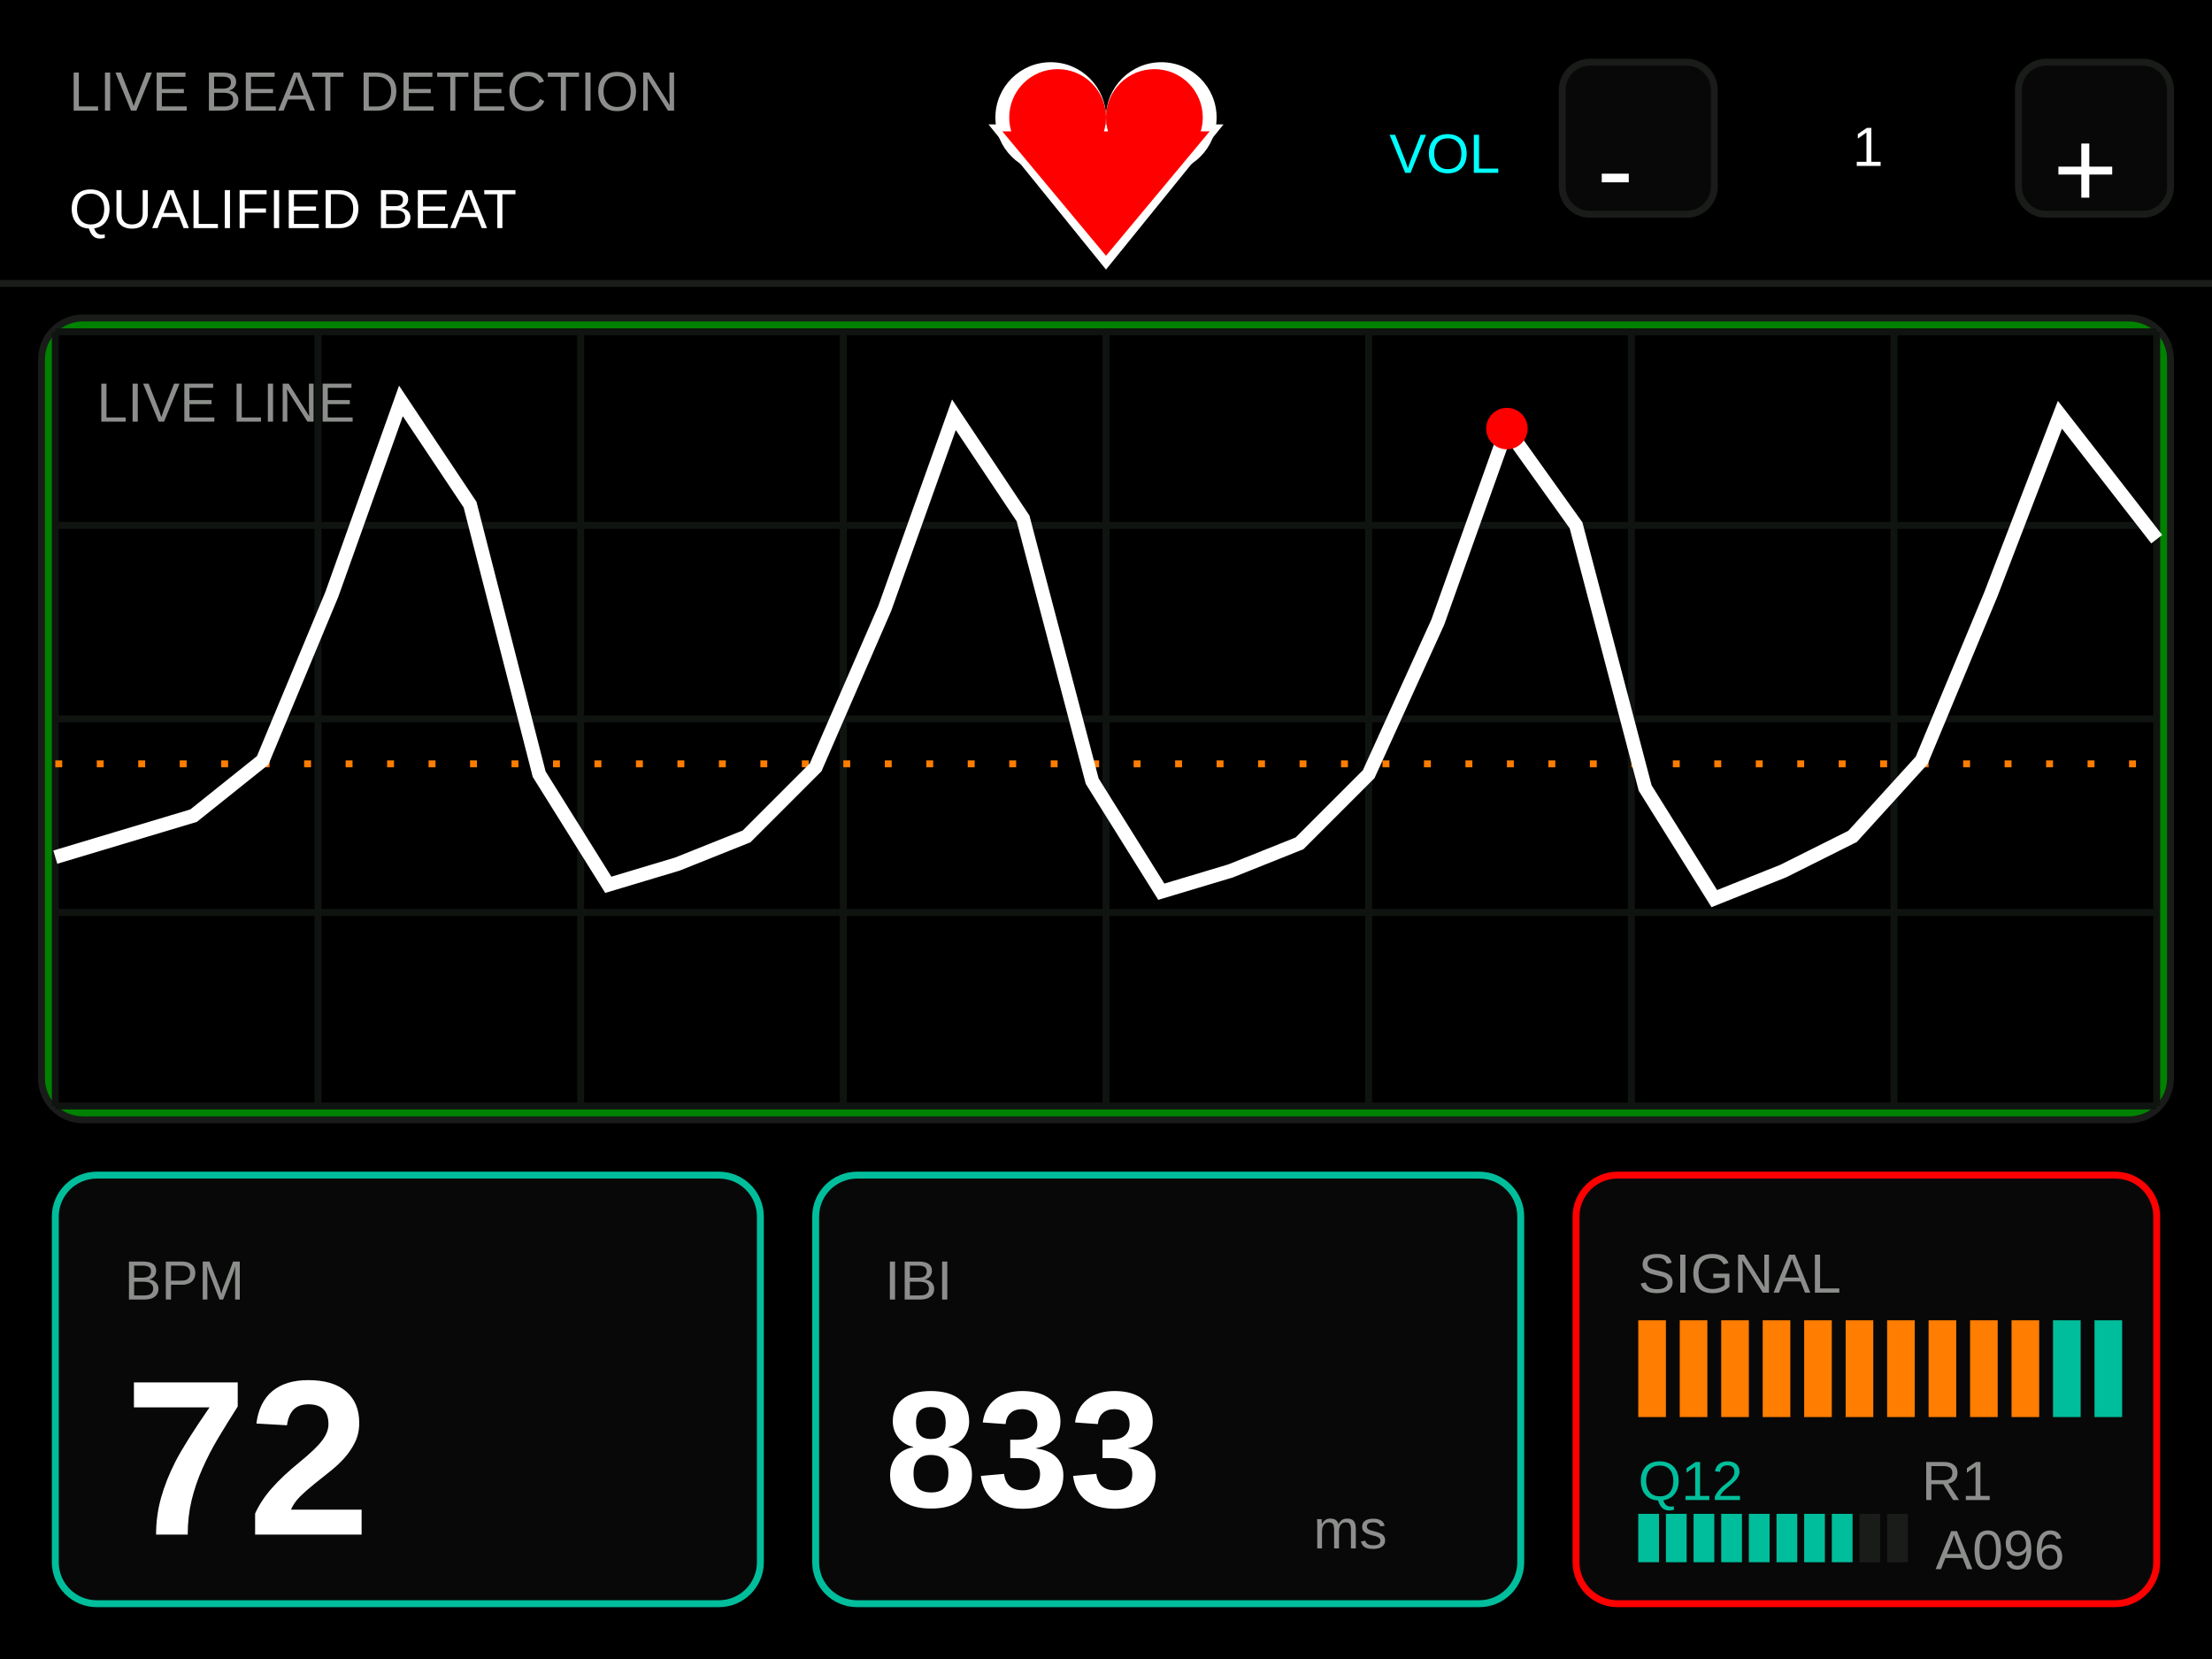
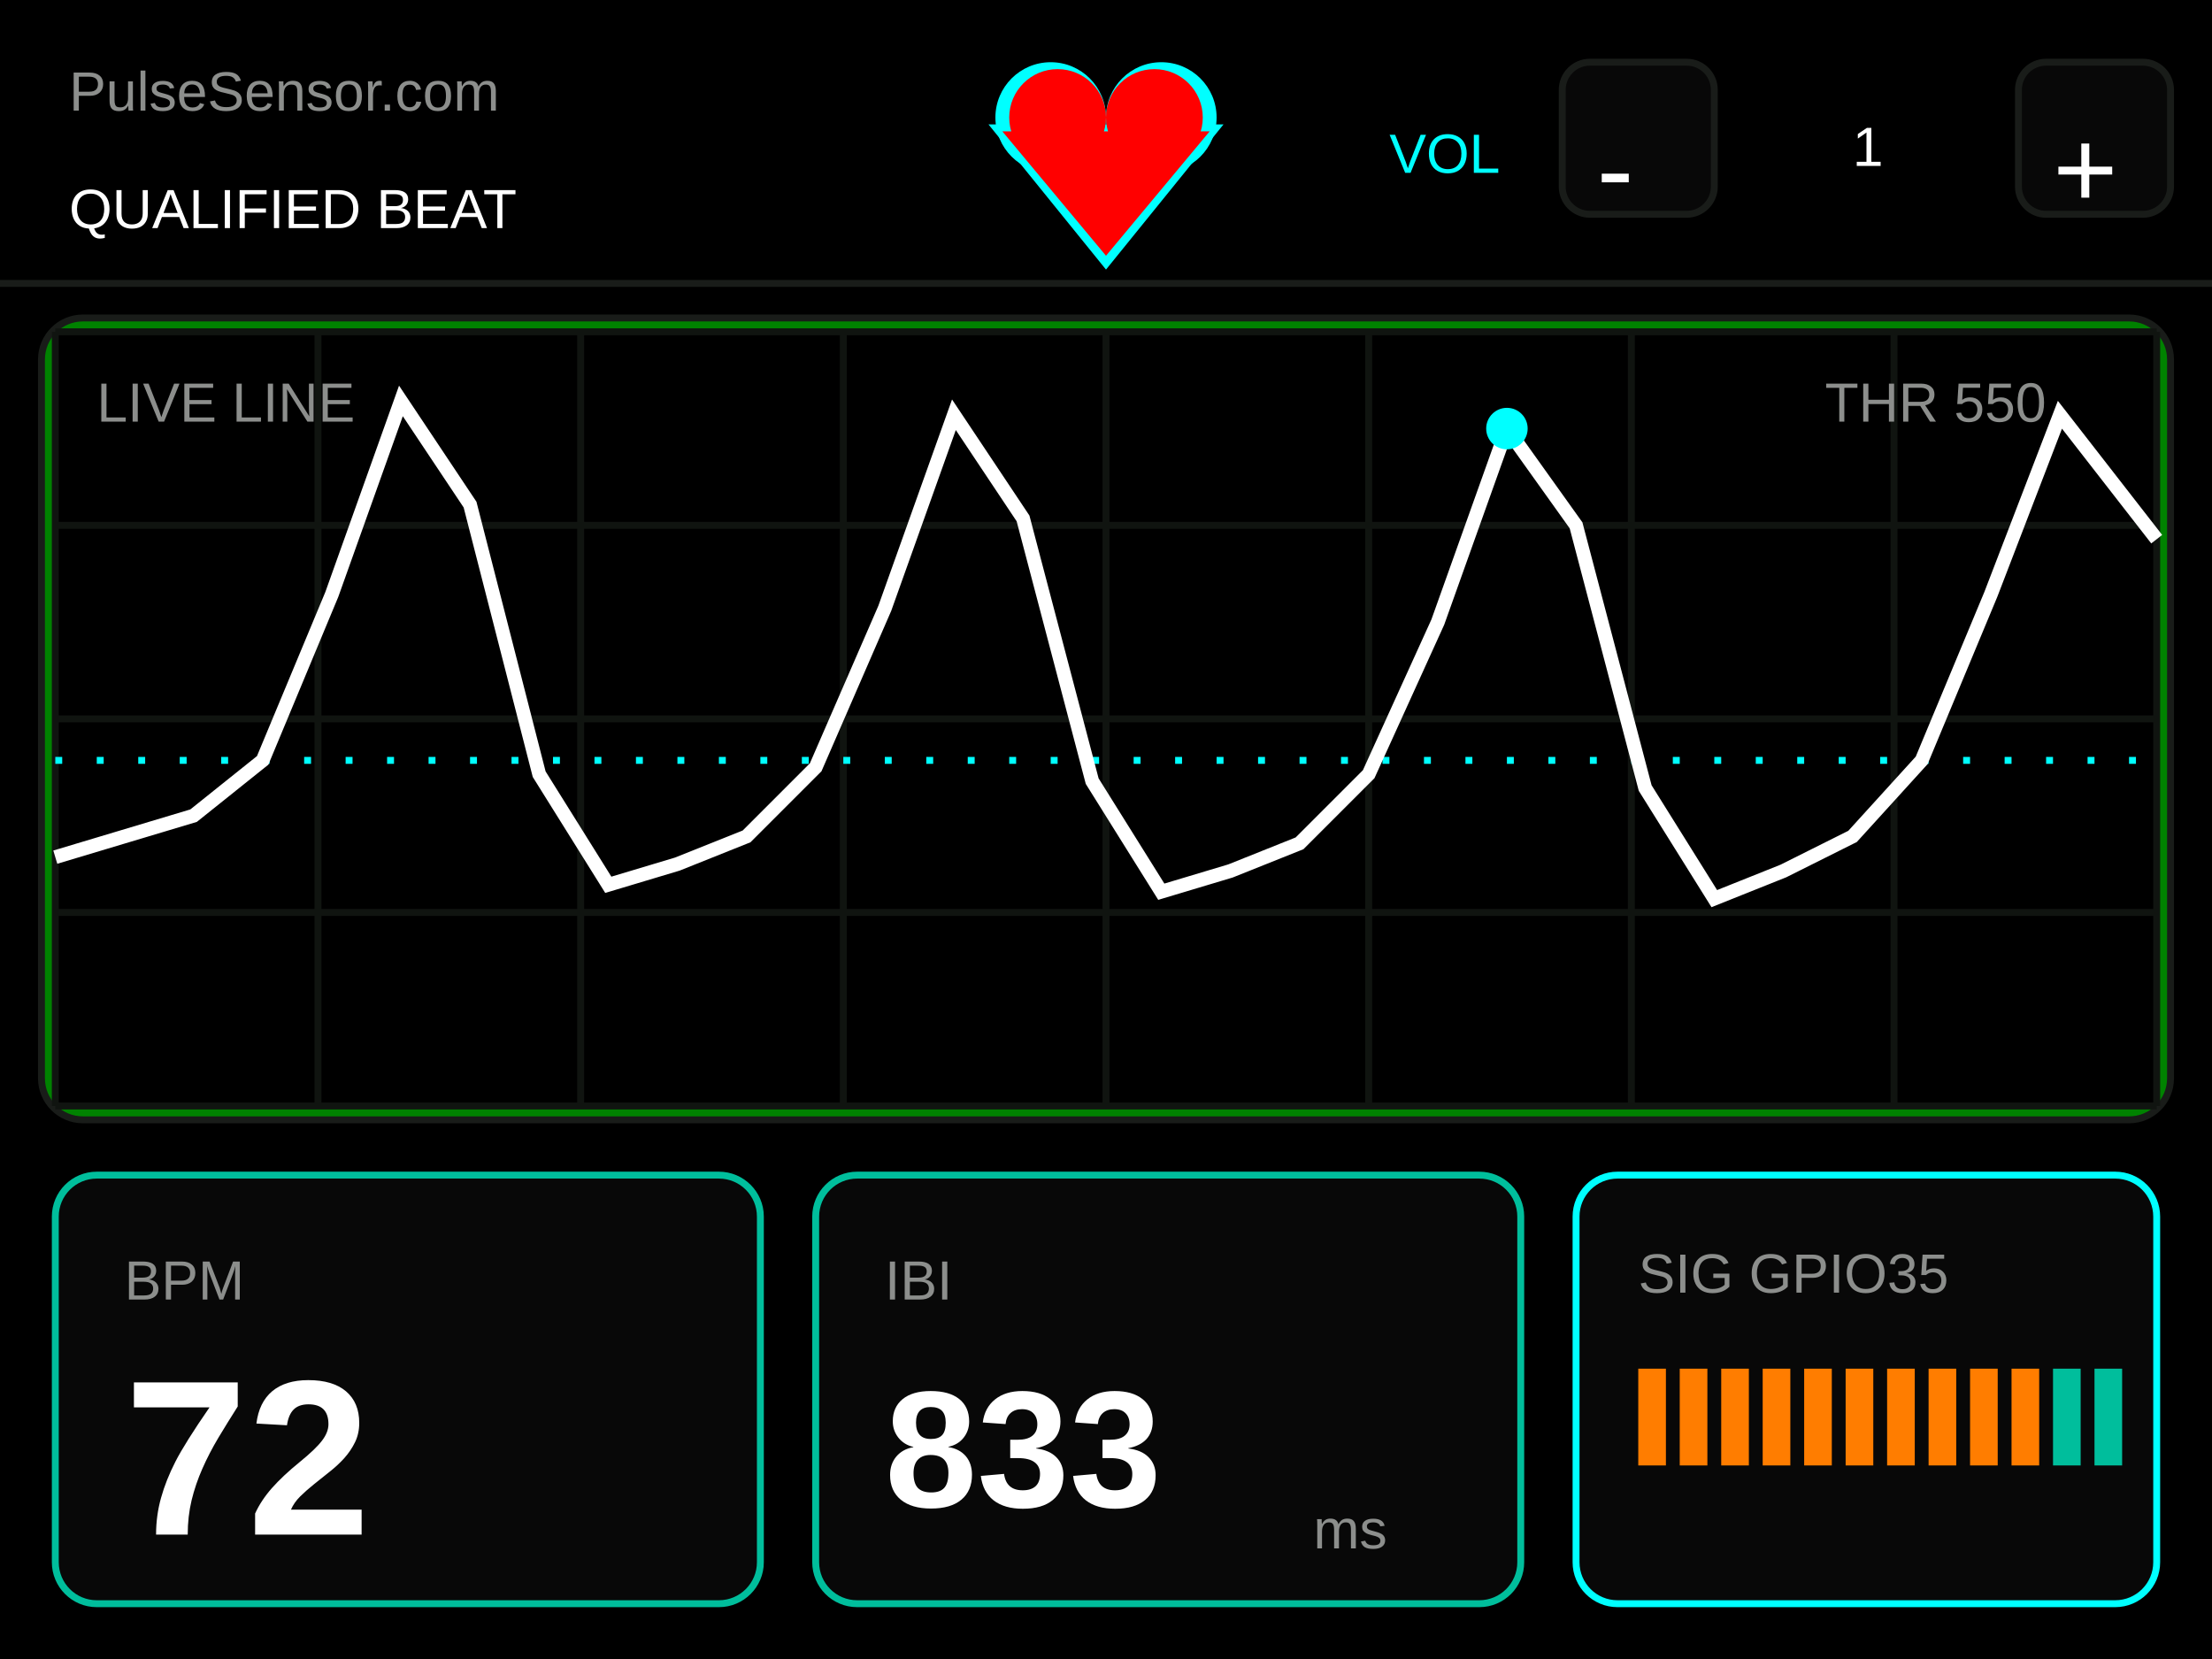
<svg xmlns="http://www.w3.org/2000/svg" width="640" height="480" viewBox="0 0 320 240" role="img" aria-label="CYD Pulse Dashboard locked screen">
  <rect width="320" height="240" fill="#000000" />
  <rect x="0" y="0" width="320" height="42" fill="#000000" />
-   <line x1="0" y1="41" x2="320" y2="41" stroke="#191c19" stroke-width="1" />
-   <text x="10" y="16" fill="#8c8e8c" font-family="Arial, sans-serif" font-size="8">LIVE BEAT DETECTION</text>
-   <circle cx="152" cy="17" r="8" fill="#ffffff" />
-   <circle cx="168" cy="17" r="8" fill="#ffffff" />
-   <path d="M143 18 L177 18 L160 39 Z" fill="#ffffff" />
+   <line x1="0" y1="41" x2="320" y2="41" stroke="#191c19" />
+   <text x="10" y="16" fill="#8c8e8c" font-family="Arial, sans-serif" font-size="8">PulseSensor.com</text>
+   <circle cx="152" cy="17" r="8" fill="#00ffff" />
+   <circle cx="168" cy="17" r="8" fill="#00ffff" />
+   <path d="M143 18 L177 18 L160 39 Z" fill="#00ffff" />
  <circle cx="153" cy="17" r="7" fill="#ff0000" />
  <circle cx="167" cy="17" r="7" fill="#ff0000" />
  <path d="M145 19 L175 19 L160 37 Z" fill="#ff0000" />
  <text x="10" y="33" fill="#ffffff" font-family="Arial, sans-serif" font-size="8">QUALIFIED BEAT</text>
  <rect x="198" y="4" width="120" height="34" fill="#000000" />
  <text x="201" y="25" fill="#00ffff" font-family="Arial, sans-serif" font-size="8">VOL</text>
-   <rect x="226" y="9" width="22" height="22" rx="4" fill="#080808" stroke="#191c19" stroke-width="1" />
-   <rect x="292" y="9" width="22" height="22" rx="4" fill="#080808" stroke="#191c19" stroke-width="1" />
+   <rect x="226" y="9" width="22" height="22" rx="4" fill="#080808" stroke="#191c19" />
+   <rect x="292" y="9" width="22" height="22" rx="4" fill="#080808" stroke="#191c19" />
  <text x="231" y="30" fill="#ffffff" font-family="Arial, sans-serif" font-size="16">-</text>
  <text x="297" y="30" fill="#ffffff" font-family="Arial, sans-serif" font-size="16">+</text>
  <text x="268" y="24" fill="#ffffff" font-family="Arial, sans-serif" font-size="8">1</text>
-   <rect x="6" y="46" width="308" height="116" rx="6" fill="#008200" stroke="#191c19" stroke-width="1" />
+   <rect x="6" y="46" width="308" height="116" rx="6" fill="#008200" stroke="#191c19" />
  <rect x="8" y="48" width="304" height="112" fill="#000000" />
-   <g stroke="#101410" stroke-width="1">
-     <line x1="8" y1="48" x2="8" y2="160" />
-     <line x1="46" y1="48" x2="46" y2="160" />
-     <line x1="84" y1="48" x2="84" y2="160" />
-     <line x1="122" y1="48" x2="122" y2="160" />
-     <line x1="160" y1="48" x2="160" y2="160" />
-     <line x1="198" y1="48" x2="198" y2="160" />
-     <line x1="236" y1="48" x2="236" y2="160" />
-     <line x1="274" y1="48" x2="274" y2="160" />
-     <line x1="312" y1="48" x2="312" y2="160" />
-     <line x1="8" y1="48" x2="312" y2="48" />
-     <line x1="8" y1="76" x2="312" y2="76" />
-     <line x1="8" y1="104" x2="312" y2="104" />
-     <line x1="8" y1="132" x2="312" y2="132" />
-     <line x1="8" y1="160" x2="312" y2="160" />
-   </g>
-   <g fill="#ff7d00">
-     <rect x="8" y="110" width="1" height="1" />
-     <rect x="14" y="110" width="1" height="1" />
-     <rect x="20" y="110" width="1" height="1" />
-     <rect x="26" y="110" width="1" height="1" />
-     <rect x="32" y="110" width="1" height="1" />
-     <rect x="38" y="110" width="1" height="1" />
-     <rect x="44" y="110" width="1" height="1" />
-     <rect x="50" y="110" width="1" height="1" />
-     <rect x="56" y="110" width="1" height="1" />
-     <rect x="62" y="110" width="1" height="1" />
-     <rect x="68" y="110" width="1" height="1" />
-     <rect x="74" y="110" width="1" height="1" />
-     <rect x="80" y="110" width="1" height="1" />
-     <rect x="86" y="110" width="1" height="1" />
-     <rect x="92" y="110" width="1" height="1" />
-     <rect x="98" y="110" width="1" height="1" />
-     <rect x="104" y="110" width="1" height="1" />
-     <rect x="110" y="110" width="1" height="1" />
-     <rect x="116" y="110" width="1" height="1" />
-     <rect x="122" y="110" width="1" height="1" />
-     <rect x="128" y="110" width="1" height="1" />
-     <rect x="134" y="110" width="1" height="1" />
-     <rect x="140" y="110" width="1" height="1" />
-     <rect x="146" y="110" width="1" height="1" />
-     <rect x="152" y="110" width="1" height="1" />
-     <rect x="158" y="110" width="1" height="1" />
-     <rect x="164" y="110" width="1" height="1" />
-     <rect x="170" y="110" width="1" height="1" />
-     <rect x="176" y="110" width="1" height="1" />
-     <rect x="182" y="110" width="1" height="1" />
-     <rect x="188" y="110" width="1" height="1" />
-     <rect x="194" y="110" width="1" height="1" />
-     <rect x="200" y="110" width="1" height="1" />
-     <rect x="206" y="110" width="1" height="1" />
-     <rect x="212" y="110" width="1" height="1" />
-     <rect x="218" y="110" width="1" height="1" />
-     <rect x="224" y="110" width="1" height="1" />
-     <rect x="230" y="110" width="1" height="1" />
-     <rect x="236" y="110" width="1" height="1" />
-     <rect x="242" y="110" width="1" height="1" />
-     <rect x="248" y="110" width="1" height="1" />
-     <rect x="254" y="110" width="1" height="1" />
-     <rect x="260" y="110" width="1" height="1" />
-     <rect x="266" y="110" width="1" height="1" />
-     <rect x="272" y="110" width="1" height="1" />
-     <rect x="278" y="110" width="1" height="1" />
-     <rect x="284" y="110" width="1" height="1" />
-     <rect x="290" y="110" width="1" height="1" />
-     <rect x="296" y="110" width="1" height="1" />
-     <rect x="302" y="110" width="1" height="1" />
-     <rect x="308" y="110" width="1" height="1" />
+   <g stroke="#101410">
+     <path d="M8 48V160 M46 48V160 M84 48V160 M122 48V160 M160 48V160 M198 48V160 M236 48V160 M274 48V160 M312 48V160" />
+     <path d="M8 48H312 M8 76H312 M8 104H312 M8 132H312 M8 160H312" />
  </g>
  <text x="14" y="61" fill="#8c8e8c" font-family="Arial, sans-serif" font-size="8">LIVE LINE</text>
+   <text x="264" y="61" fill="#8c8e8c" font-family="Arial, sans-serif" font-size="8">THR 550</text>
+   <line x1="8" y1="110" x2="312" y2="110" stroke="#00ffff" stroke-dasharray="1 5" />
  <polyline points="8,124 18,121 28,118 38,110 48,86 58,58 68,73 78,112 88,128 98,125 108,121 118,111 128,88 138,60 148,75 158,113 168,129 178,126 188,122 198,112 208,90 218,62 228,76 238,114 248,130 258,126 268,121 278,110 288,86 298,60 312,78" fill="none" stroke="#ffffff" stroke-width="2" />
-   <circle cx="218" cy="62" r="3" fill="#ff0000" />
-   <rect x="8" y="170" width="102" height="62" rx="6" fill="#080808" stroke="#00be9c" stroke-width="1" />
+   <circle cx="218" cy="62" r="3" fill="#00ffff" />
+   <rect x="8" y="170" width="102" height="62" rx="6" fill="#080808" stroke="#00be9c" />
  <text x="18" y="188" fill="#8c8e8c" font-family="Arial, sans-serif" font-size="8">BPM</text>
  <text x="18" y="222" fill="#ffffff" font-family="Arial, sans-serif" font-size="32" font-weight="700"> 72</text>
-   <rect x="118" y="170" width="102" height="62" rx="6" fill="#080808" stroke="#00be9c" stroke-width="1" />
+   <rect x="118" y="170" width="102" height="62" rx="6" fill="#080808" stroke="#00be9c" />
  <text x="128" y="188" fill="#8c8e8c" font-family="Arial, sans-serif" font-size="8">IBI</text>
  <text x="128" y="218" fill="#ffffff" font-family="Arial, sans-serif" font-size="24" font-weight="700">833</text>
  <text x="190" y="224" fill="#8c8e8c" font-family="Arial, sans-serif" font-size="8">ms</text>
-   <rect x="228" y="170" width="84" height="62" rx="6" fill="#080808" stroke="#ff0000" stroke-width="1" />
-   <text x="237" y="187" fill="#8c8e8c" font-family="Arial, sans-serif" font-size="8">SIGNAL</text>
+   <rect x="228" y="170" width="84" height="62" rx="6" fill="#080808" stroke="#00ffff" />
+   <text x="237" y="187" fill="#8c8e8c" font-family="Arial, sans-serif" font-size="8">SIG GPIO35</text>
  <g>
-     <rect x="237" y="191" width="4" height="14" fill="#ff7d00" />
-     <rect x="243" y="191" width="4" height="14" fill="#ff7d00" />
-     <rect x="249" y="191" width="4" height="14" fill="#ff7d00" />
-     <rect x="255" y="191" width="4" height="14" fill="#ff7d00" />
-     <rect x="261" y="191" width="4" height="14" fill="#ff7d00" />
-     <rect x="267" y="191" width="4" height="14" fill="#ff7d00" />
-     <rect x="273" y="191" width="4" height="14" fill="#ff7d00" />
-     <rect x="279" y="191" width="4" height="14" fill="#ff7d00" />
-     <rect x="285" y="191" width="4" height="14" fill="#ff7d00" />
-     <rect x="291" y="191" width="4" height="14" fill="#ff7d00" />
-     <rect x="297" y="191" width="4" height="14" fill="#00be9c" />
-     <rect x="303" y="191" width="4" height="14" fill="#00be9c" />
+     <rect x="237" y="198" width="4" height="14" fill="#ff7d00" />
+     <rect x="243" y="198" width="4" height="14" fill="#ff7d00" />
+     <rect x="249" y="198" width="4" height="14" fill="#ff7d00" />
+     <rect x="255" y="198" width="4" height="14" fill="#ff7d00" />
+     <rect x="261" y="198" width="4" height="14" fill="#ff7d00" />
+     <rect x="267" y="198" width="4" height="14" fill="#ff7d00" />
+     <rect x="273" y="198" width="4" height="14" fill="#ff7d00" />
+     <rect x="279" y="198" width="4" height="14" fill="#ff7d00" />
+     <rect x="285" y="198" width="4" height="14" fill="#ff7d00" />
+     <rect x="291" y="198" width="4" height="14" fill="#ff7d00" />
+     <rect x="297" y="198" width="4" height="14" fill="#00be9c" />
+     <rect x="303" y="198" width="4" height="14" fill="#00be9c" />
  </g>
-   <text x="237" y="217" fill="#00be9c" font-family="Arial, sans-serif" font-size="8">Q12</text>
-   <text x="278" y="217" fill="#8c8e8c" font-family="Arial, sans-serif" font-size="8">R1</text>
-   <rect x="237" y="219" width="3" height="7" fill="#00be9c" />
-   <rect x="241" y="219" width="3" height="7" fill="#00be9c" />
-   <rect x="245" y="219" width="3" height="7" fill="#00be9c" />
-   <rect x="249" y="219" width="3" height="7" fill="#00be9c" />
-   <rect x="253" y="219" width="3" height="7" fill="#00be9c" />
-   <rect x="257" y="219" width="3" height="7" fill="#00be9c" />
-   <rect x="261" y="219" width="3" height="7" fill="#00be9c" />
-   <rect x="265" y="219" width="3" height="7" fill="#00be9c" />
-   <rect x="269" y="219" width="3" height="7" fill="#191c19" />
-   <rect x="273" y="219" width="3" height="7" fill="#191c19" />
-   <text x="280" y="227" fill="#8c8e8c" font-family="Arial, sans-serif" font-size="8">A096</text>
</svg>
